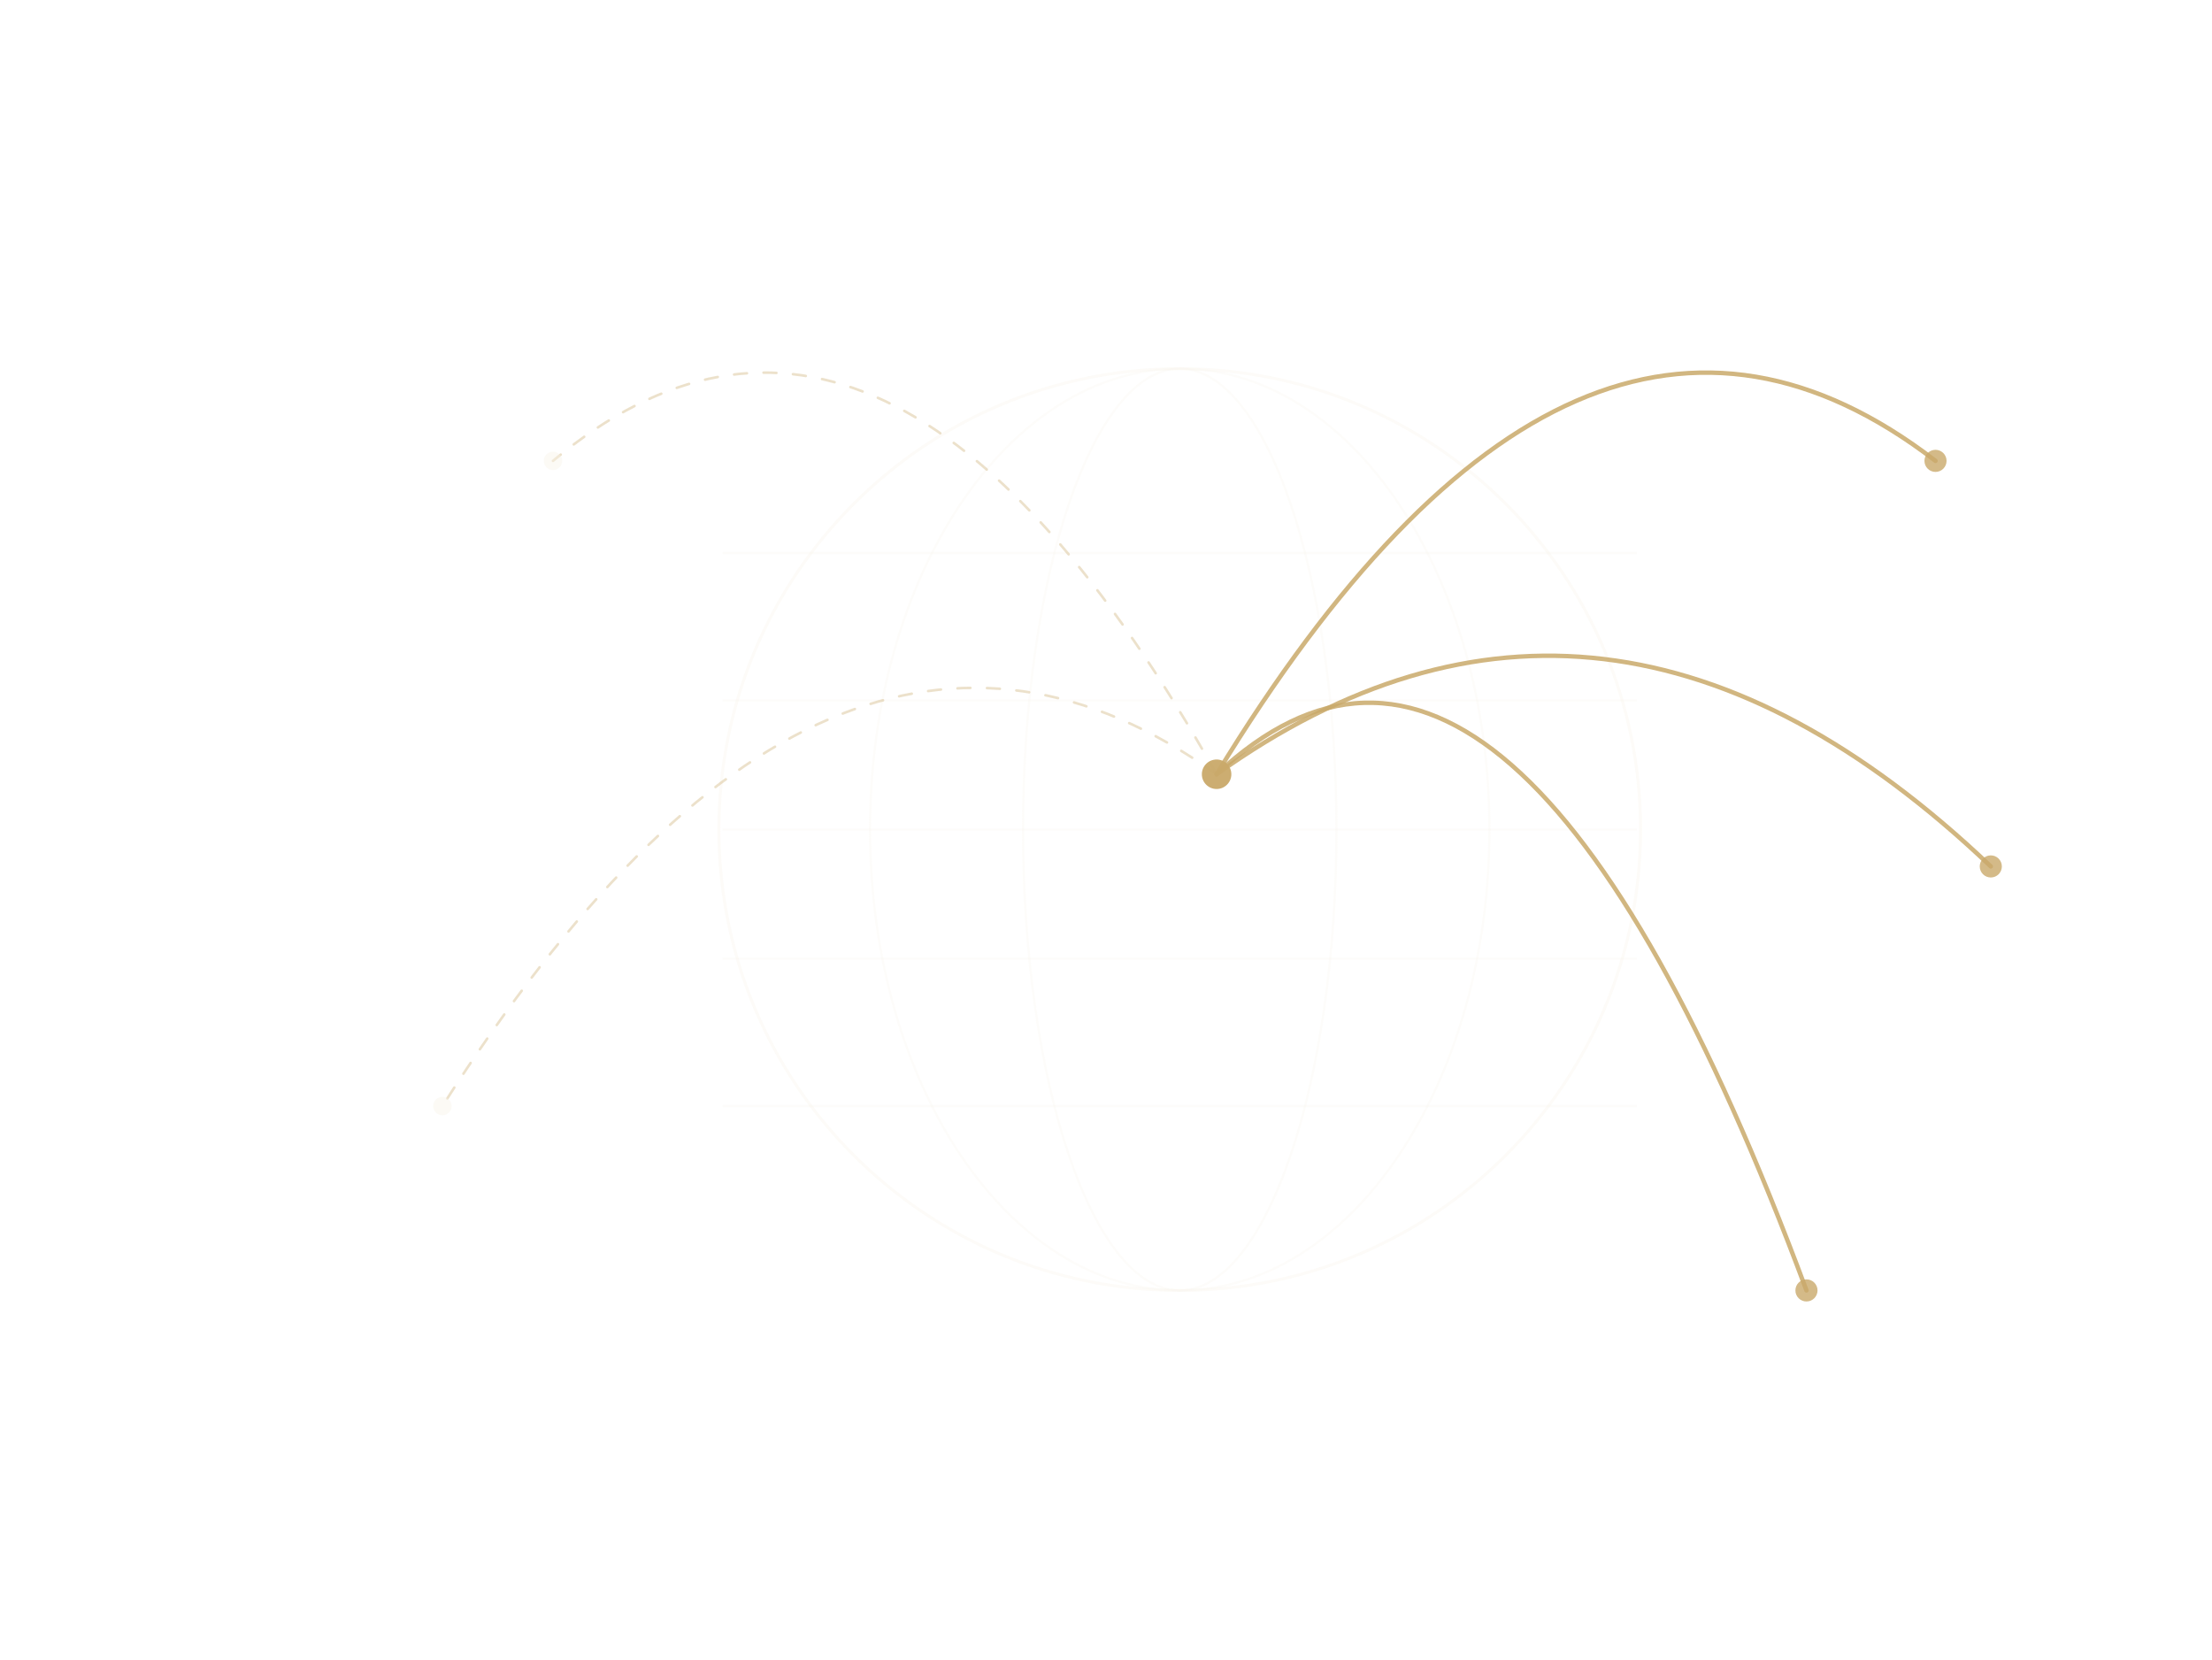
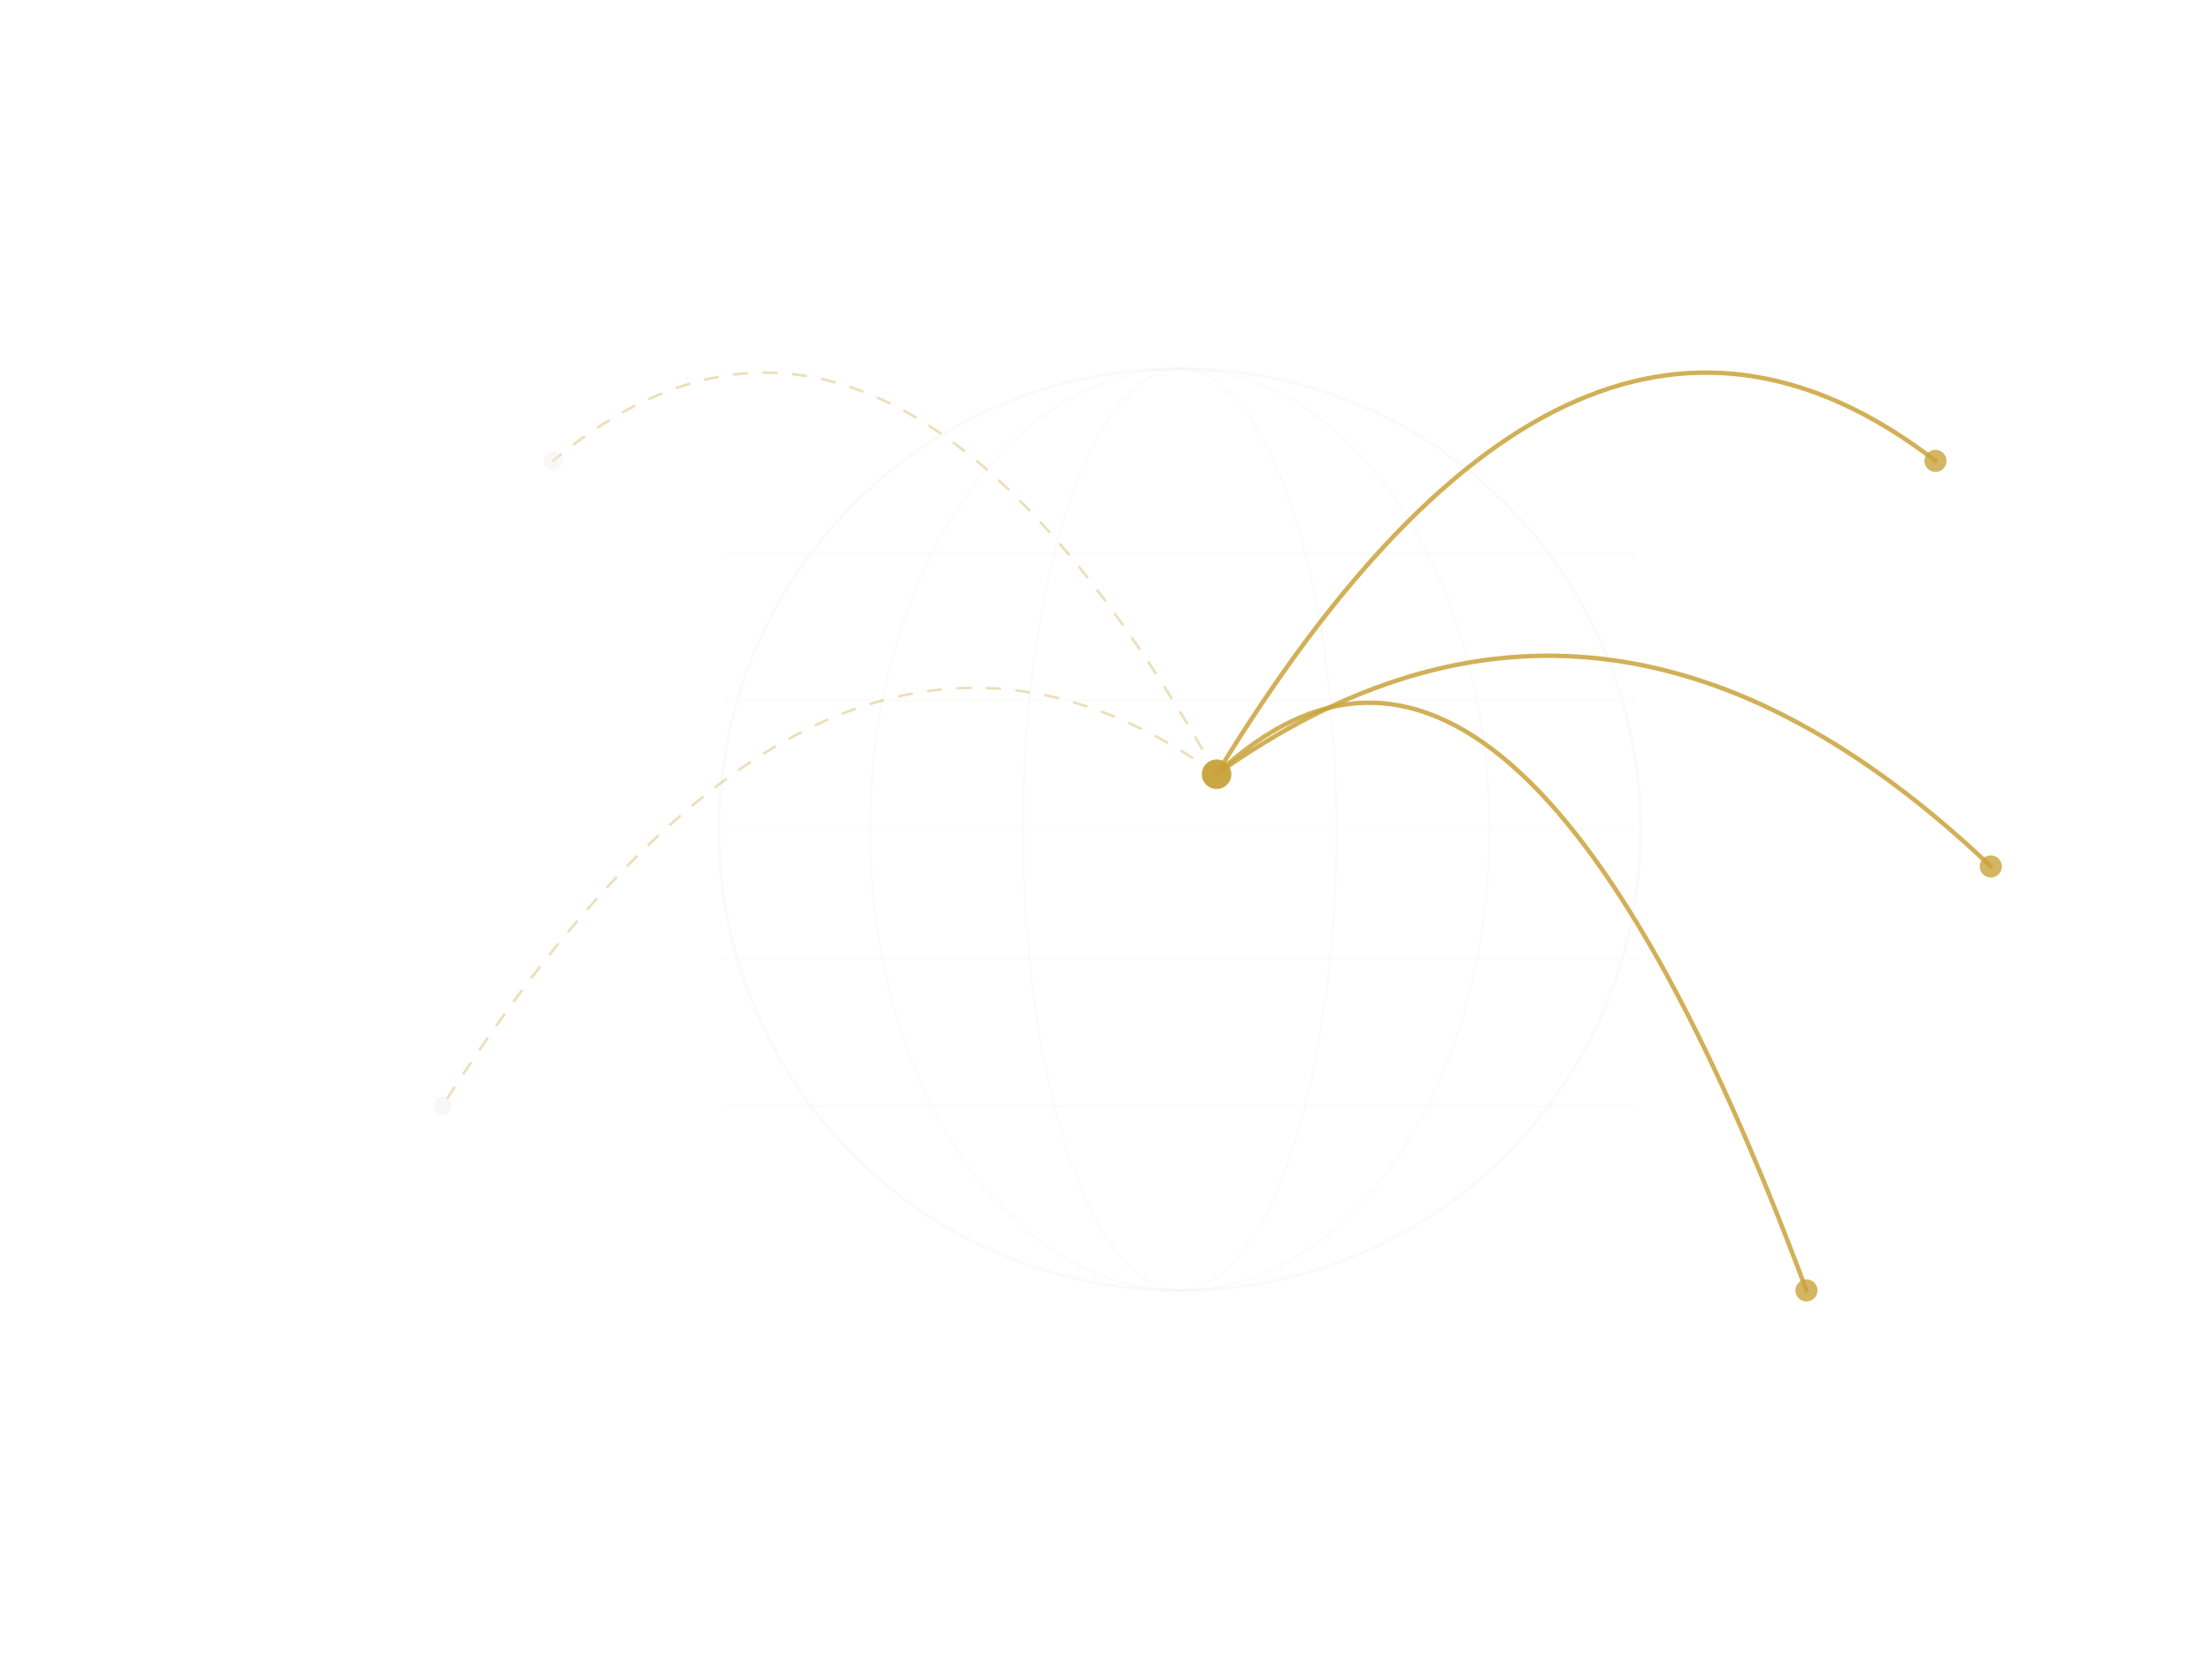
<svg xmlns="http://www.w3.org/2000/svg" viewBox="0 0 1200 900" width="1200" height="900" fill="none">
-   <circle cx="640" cy="450" r="250" stroke="#f7f2e7" stroke-width="1.6" opacity="0.3" />
-   <ellipse cx="640" cy="450" rx="85" ry="250" stroke="#f7f2e7" stroke-width="1.2" opacity="0.22" />
-   <ellipse cx="640" cy="450" rx="168" ry="250" stroke="#f7f2e7" stroke-width="1.2" opacity="0.22" />
-   <line x1="392" y1="300" x2="888" y2="300" stroke="#f7f2e7" stroke-width="1.2" opacity="0.2" />
-   <line x1="392" y1="380" x2="888" y2="380" stroke="#f7f2e7" stroke-width="1.2" opacity="0.2" />
-   <line x1="392" y1="450" x2="888" y2="450" stroke="#f7f2e7" stroke-width="1.2" opacity="0.2" />
-   <line x1="392" y1="520" x2="888" y2="520" stroke="#f7f2e7" stroke-width="1.2" opacity="0.2" />
-   <line x1="392" y1="600" x2="888" y2="600" stroke="#f7f2e7" stroke-width="1.2" opacity="0.2" />
-   <path d="M660 420 Q855.0 100 1050 250" stroke="#c9a96a" stroke-width="2.4" opacity="0.85" stroke-dasharray="" stroke-linecap="round" />
-   <path d="M660 420 Q870.0 270 1080 470" stroke="#c9a96a" stroke-width="2.4" opacity="0.85" stroke-dasharray="" stroke-linecap="round" />
-   <path d="M660 420 Q820.0 270 980 700" stroke="#c9a96a" stroke-width="2.4" opacity="0.85" stroke-dasharray="" stroke-linecap="round" />
-   <path d="M660 420 Q480.0 100 300 250" stroke="#c9a96a" stroke-width="1.4" opacity="0.35" stroke-dasharray="7 9" stroke-linecap="round" />
-   <path d="M660 420 Q450.0 270 240 600" stroke="#c9a96a" stroke-width="1.4" opacity="0.35" stroke-dasharray="7 9" stroke-linecap="round" />
-   <circle cx="660.0" cy="420.0" r="8" fill="#c9a96a" opacity="0.95" />
-   <circle cx="1050.0" cy="250.0" r="6" fill="#c9a96a" opacity="0.8" />
-   <circle cx="1080.0" cy="470.0" r="6" fill="#c9a96a" opacity="0.8" />
-   <circle cx="980.0" cy="700.0" r="6" fill="#c9a96a" opacity="0.8" />
-   <circle cx="300.0" cy="250.0" r="5" fill="#f7f2e7" opacity="0.4" />
-   <circle cx="240.0" cy="600.0" r="5" fill="#f7f2e7" opacity="0.4" />
+   <circle cx="640" cy="450" r="250" stroke="#f0eee9" stroke-width="1.6" opacity="0.3" />
+   <ellipse cx="640" cy="450" rx="85" ry="250" stroke="#f0eee9" stroke-width="1.2" opacity="0.22" />
+   <ellipse cx="640" cy="450" rx="168" ry="250" stroke="#f0eee9" stroke-width="1.2" opacity="0.22" />
+   <line x1="392" y1="300" x2="888" y2="300" stroke="#f0eee9" stroke-width="1.2" opacity="0.2" />
+   <line x1="392" y1="380" x2="888" y2="380" stroke="#f0eee9" stroke-width="1.2" opacity="0.2" />
+   <line x1="392" y1="450" x2="888" y2="450" stroke="#f0eee9" stroke-width="1.2" opacity="0.2" />
+   <line x1="392" y1="520" x2="888" y2="520" stroke="#f0eee9" stroke-width="1.2" opacity="0.2" />
+   <line x1="392" y1="600" x2="888" y2="600" stroke="#f0eee9" stroke-width="1.2" opacity="0.2" />
+   <path d="M660 420 Q855.0 100 1050 250" stroke="#c9a23a" stroke-width="2.4" opacity="0.85" stroke-dasharray="" stroke-linecap="round" />
+   <path d="M660 420 Q870.0 270 1080 470" stroke="#c9a23a" stroke-width="2.4" opacity="0.85" stroke-dasharray="" stroke-linecap="round" />
+   <path d="M660 420 Q820.0 270 980 700" stroke="#c9a23a" stroke-width="2.4" opacity="0.85" stroke-dasharray="" stroke-linecap="round" />
+   <path d="M660 420 Q480.0 100 300 250" stroke="#c9a23a" stroke-width="1.4" opacity="0.35" stroke-dasharray="7 9" stroke-linecap="round" />
+   <path d="M660 420 Q450.0 270 240 600" stroke="#c9a23a" stroke-width="1.4" opacity="0.35" stroke-dasharray="7 9" stroke-linecap="round" />
+   <circle cx="660.0" cy="420.0" r="8" fill="#c9a23a" opacity="0.95" />
+   <circle cx="1050.0" cy="250.0" r="6" fill="#c9a23a" opacity="0.8" />
+   <circle cx="1080.0" cy="470.0" r="6" fill="#c9a23a" opacity="0.8" />
+   <circle cx="980.0" cy="700.0" r="6" fill="#c9a23a" opacity="0.8" />
+   <circle cx="300.0" cy="250.0" r="5" fill="#f0eee9" opacity="0.4" />
+   <circle cx="240.0" cy="600.0" r="5" fill="#f0eee9" opacity="0.4" />
</svg>
